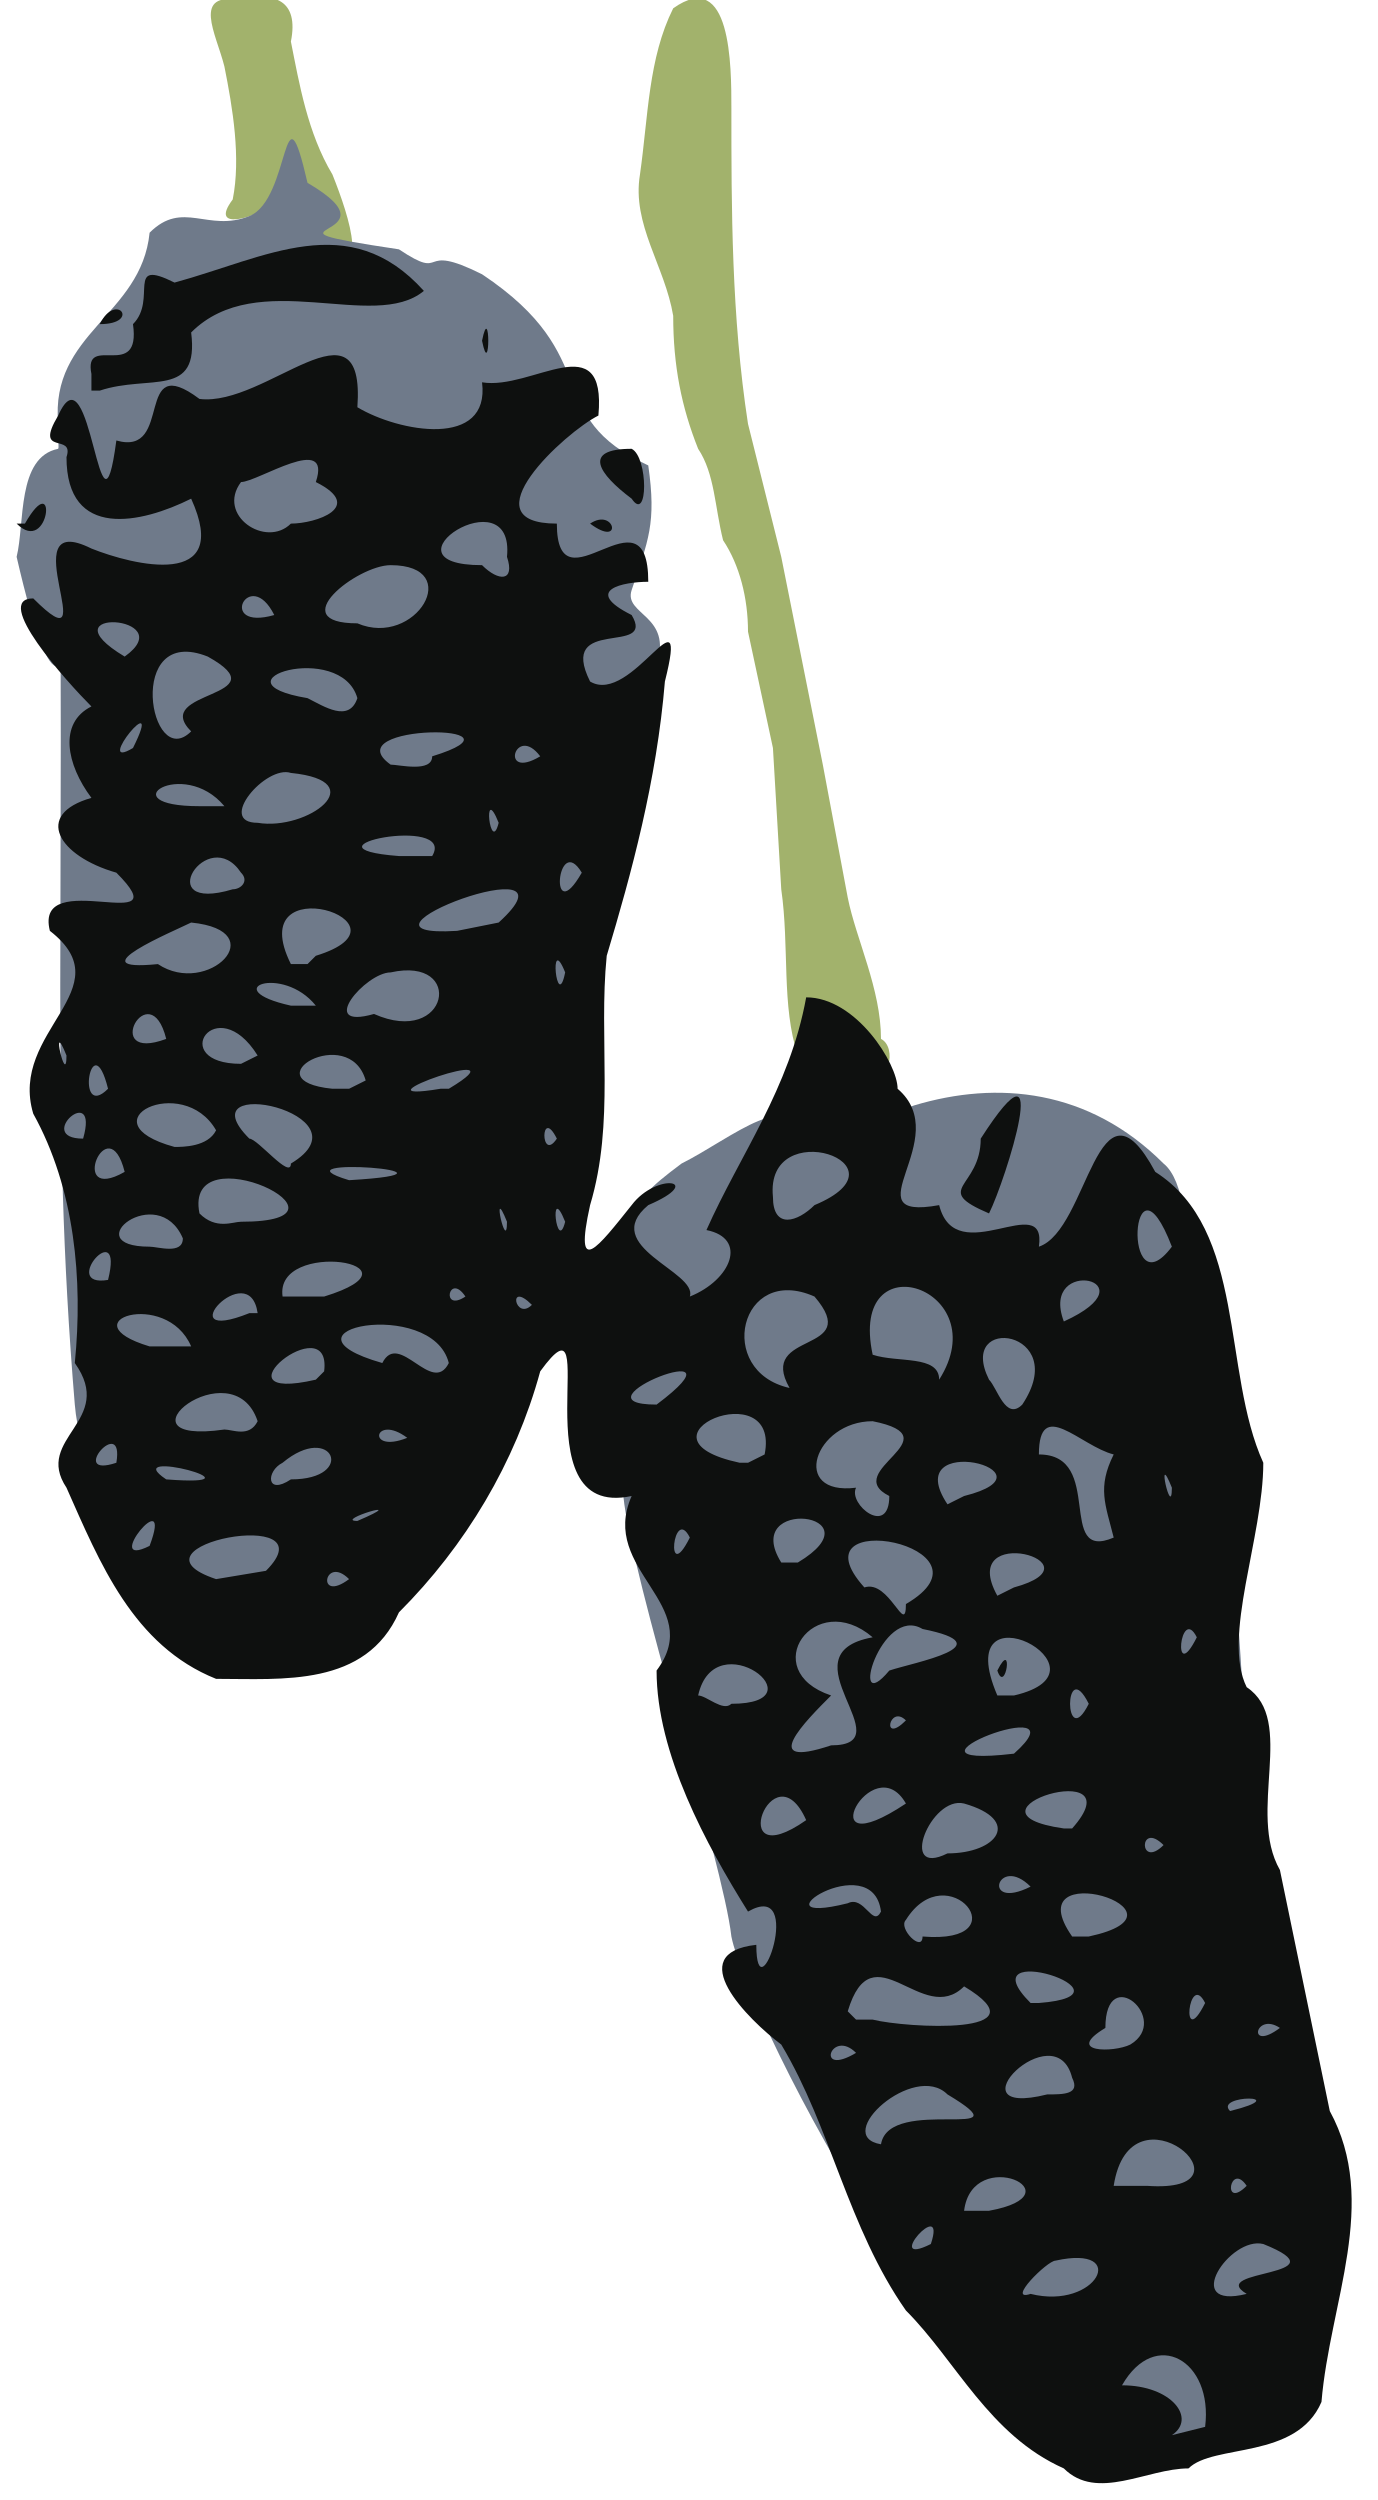
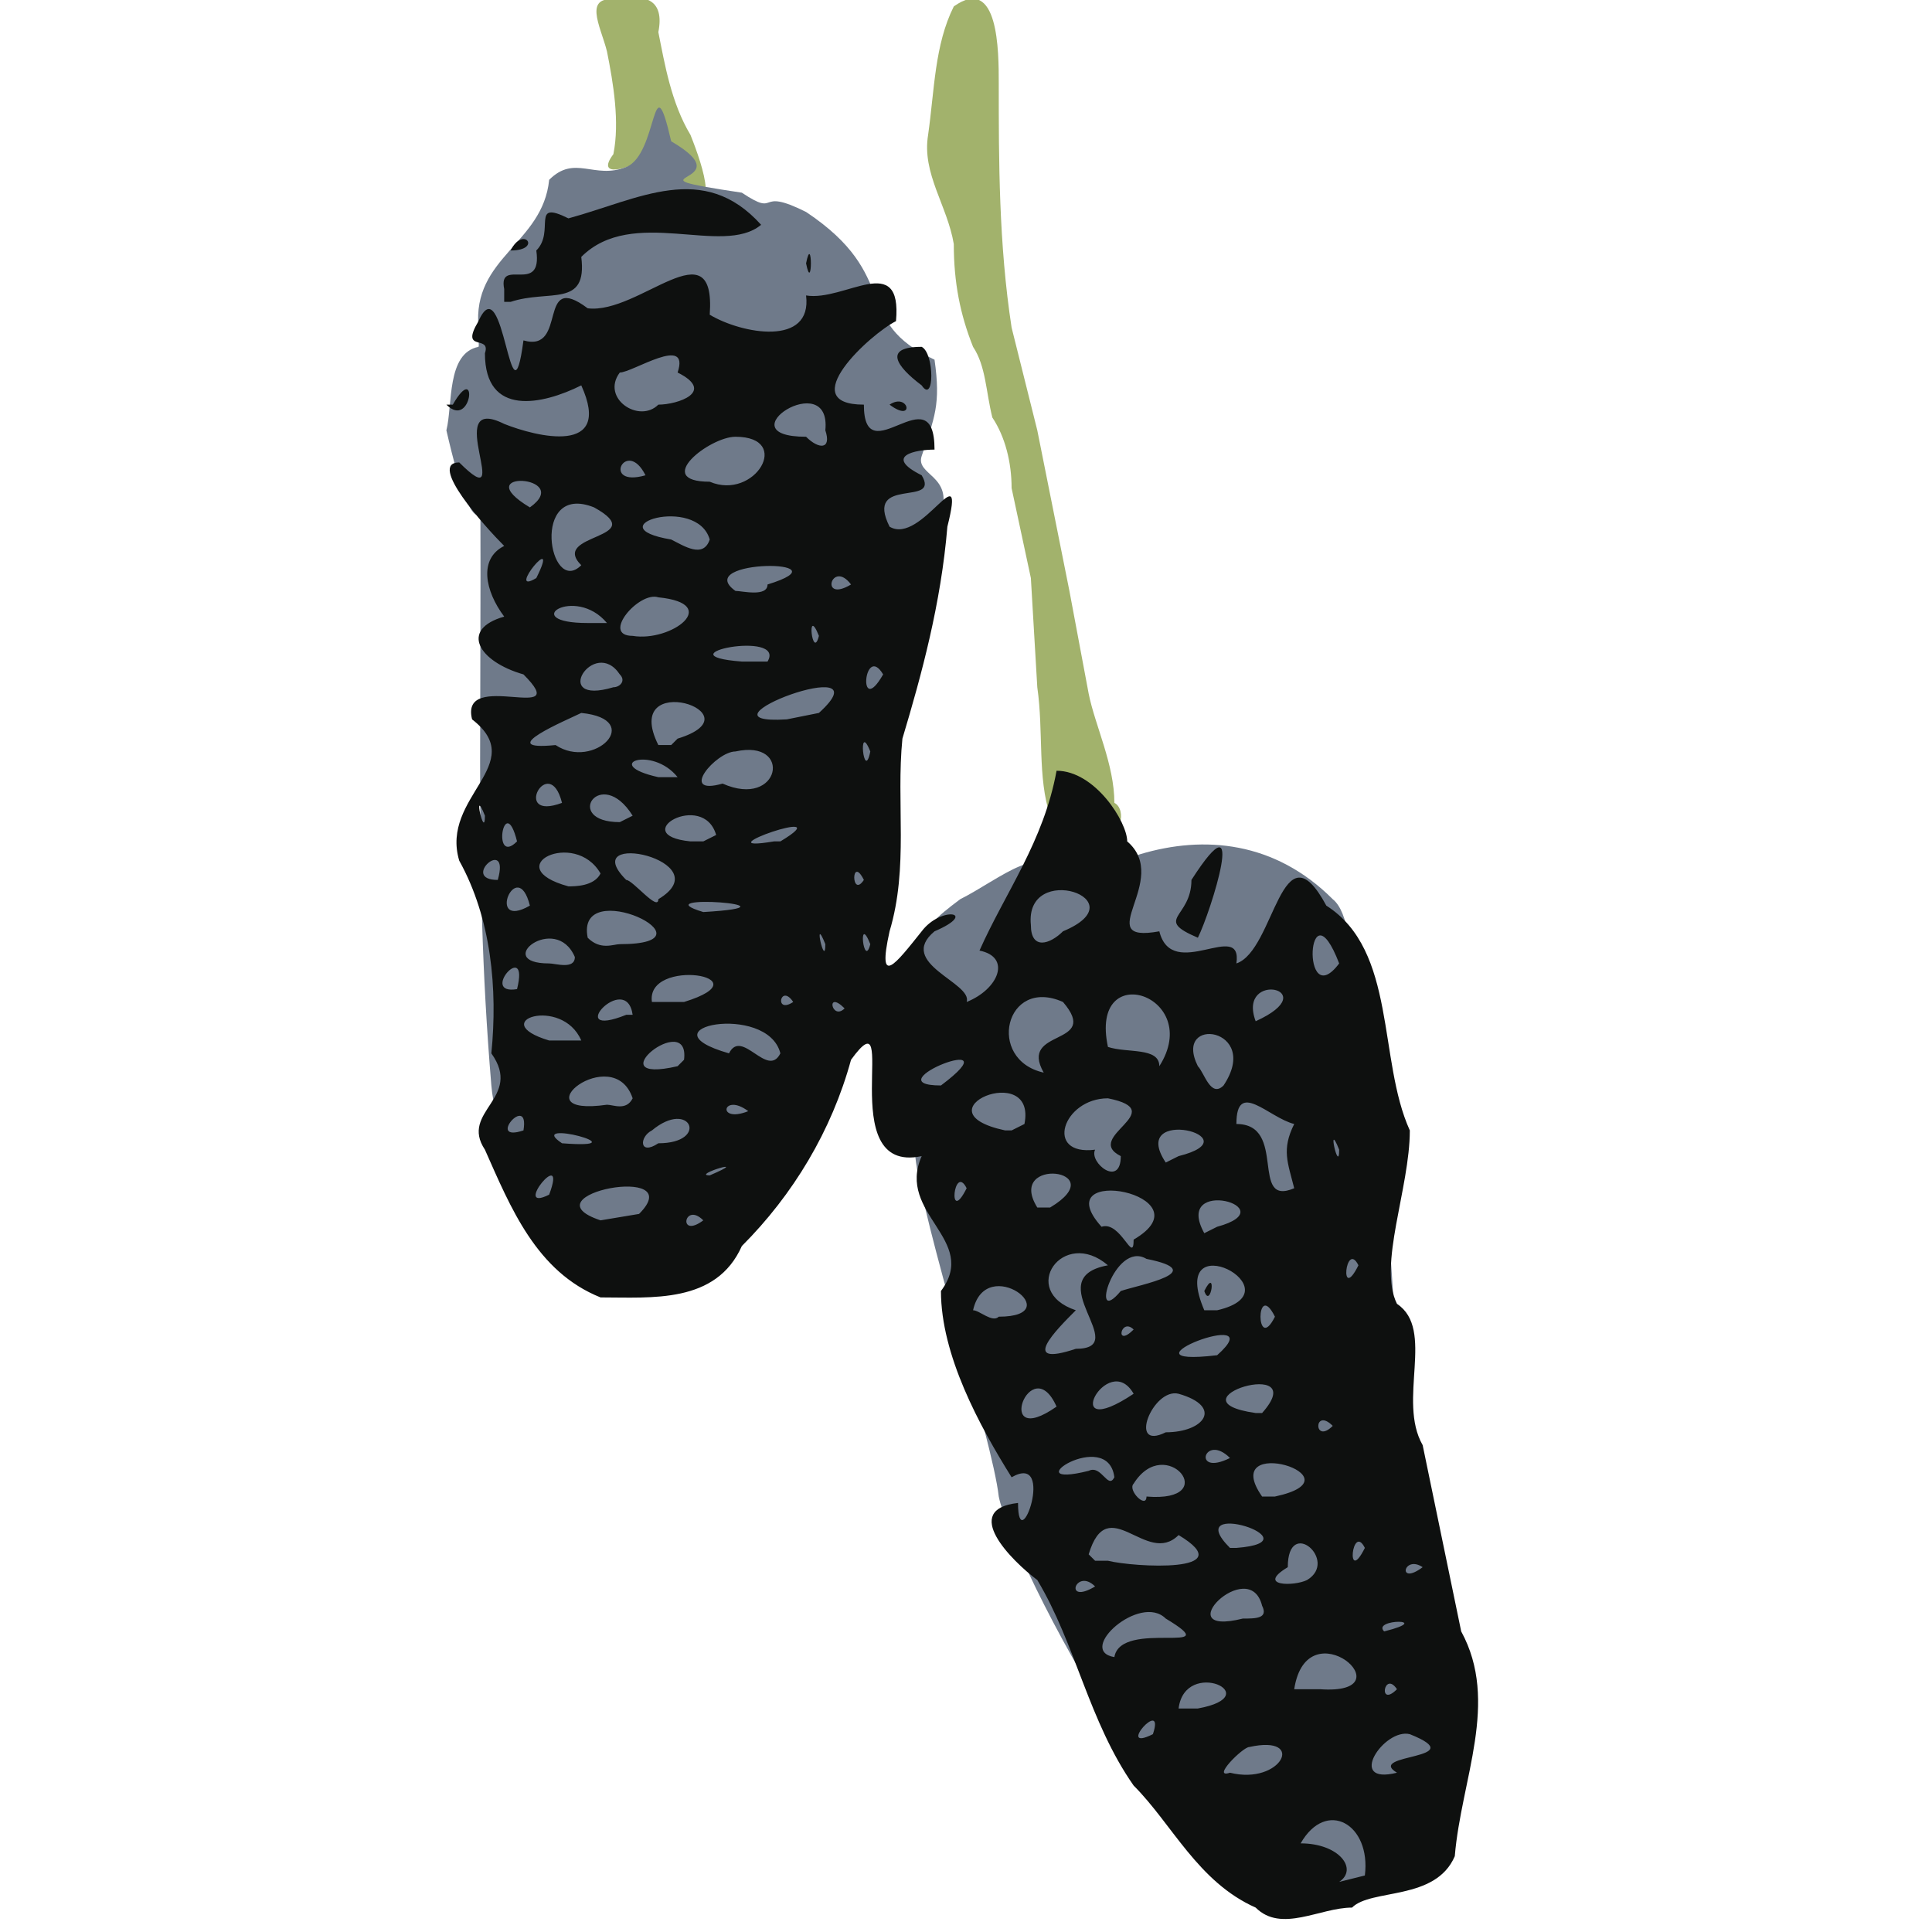
- <svg xmlns="http://www.w3.org/2000/svg" viewBox="0 0 165.8 300.8">
+ <svg xmlns="http://www.w3.org/2000/svg" width="32" height="32" viewBox="0 0 165.8 300.8">
  <path fill="#a2b26c" d="M104 129c-5 0-9-4-8-2-2-6-1-13-2-20l-1-17-3-14c0-4-1-8-3-11-1-4-1-8-3-11-2-5-3-10-3-16-1-6-5-11-4-17 1-7 1-14 4-20 7-5 7 7 7 12 0 12 0 25 2 38l4 16 5 25 3 16c1 5 4 11 4 17 2 1 1 6-2 4zM38 30c-8-11 4-10-6-5-1 1-7 3-4-1 1-5 0-11-1-16-1-4-4-9 2-8 4-1 7 0 6 5 1 5 2 11 5 16 2 5 5 14-2 9z" />
  <path fill="#6f7a8a" d="M76 147c1-3 2-4 6-7 6-3 14-10 14-2l14-5c10-3 21-2 30 7 5 4 2 26 5 31 5 10 4 46 7 57 3 13 5 39 6 49 0 17-14 16-22 18-18 3-46-52-48-62-1-9-12-43-13-53 0-4-2-29 1-33zM2 67c1-4 0-12 5-13 2-9 4 52-5 13Zm73 24c-4 13-3 43-5 53-1 15-29 57-38 55-10 0-22-18-23-30-3-36-1-59-2-118-1-11 10-13 11-23 4-4 7 0 12-2s4-17 7-4c12 7-9 5 11 8 6 4 2-1 10 3 15 10 7 17 20 23 1 7 0 9-2 15-1 3 5 3 3 9z" />
  <path fill="#0e100f" d="M128 297c-9-4-13-13-19-19-7-10-9-22-15-32-4-3-12-11-3-12 0 9 6-8-1-4-5-8-11-19-11-29 6-8-7-12-3-21-14 3-3-26-11-15-3 11-9 21-17 29-4 9-14 8-22 8-10-4-14-14-18-23-4-6 6-8 1-15 1-10 0-21-5-30-3-10 11-15 2-22-2-8 16 1 8-7-7-2-10-7-3-9-3-4-4-9 0-11-3-3-12-13-7-13 9 9-3-11 7-6 5 2 17 5 12-6-6 3-15 5-15-5 1-3-4 0-1-5 4-9 5 18 7 3 7 2 2-11 10-5 8 1 20-13 19 1 5 3 16 5 15-3 6 1 15-7 14 4-4 2-16 13-5 13 0 11 11-5 11 7-3 0-8 1-2 4 3 5-9 0-5 8 5 3 12-12 9 0-1 12-4 23-7 33-1 10 1 20-2 30-2 9 1 5 5 0 3-4 9-3 2 0-6 5 6 8 5 11 5-2 7-7 2-8 4-9 10-17 12-28 6 0 11 8 11 11 7 6-6 16 5 14 2 8 13-2 12 5 6-2 7-22 14-9 11 7 8 24 13 35 0 9-5 21-2 27 6 4 0 15 4 22l6 29c6 11 0 23-1 35-3 7-13 5-16 8-5 0-11 4-15 0zm17-5c1-8-6-12-10-5 6 0 9 4 6 6l4-1zm-21-16c8 2 12-6 3-4-1 0-6 5-3 4zm26 0c-5-3 12-2 2-6-4-1-10 8-2 6zm-38-6c2-6-6 3 0 0zm7-4c11-2-2-8-3 0h3zm19-3c14 1-2-13-4 0h4zm12 0c-2-3-3 3 0 0zm-44-5c1-6 18 0 8-6-4-4-14 5-8 6zm42-4c8-2-2-2 0 0zm-19-4c-2-8-15 5-3 2 2 0 4 0 3-2zm-26-3c-3-3-5 3 0 0zm33-1c5-3-3-10-3-2-5 3 1 3 3 2zm18-2c-3-2-4 3 0 0zm-49-1c4 1 21 2 11-4-5 5-11-7-14 3l1 1zm40-2c-2-4-3 6 0 0zm-20 0c13-1-9-8-1 0h1zm-14-8c12 1 3-10-2-2-1 1 2 4 2 2zm20 0c14-3-9-10-2 0zm-25-3c-1-8-16 2-4-1 2-1 3 3 4 1zm18-3c-4-4-6 3 0 0zm-10-4c6 0 9-4 2-6-4-1-8 9-2 6zm26-1c-3-3-3 3 0 0zm-43-3c-4-9-10 7 0 0zm32 1c8-9-15-2-1 0zm-20-3c-4-7-12 8 0 0zm13-6c9-8-17 2 0 0zm-22-1c9 0-6-11 5-13-7-6-14 4-5 7-3 3-9 9 0 6zm9-3c-2-2-3 3 0 0zm22-2c-3-6-3 6 0 0zm-43 0c11 0-2-10-4-1 1 0 3 2 4 1zm34-1c13-3-8-14-2 0h2zm-2-3c2-4 1 3 0 0zm-13 0c3-1 14-3 4-5-5-3-9 11-4 5zm37-4c-2-4-3 6 0 0zm-35-4c12-7-14-12-5-2 3-1 5 6 5 2zm13-2c11-3-7-8-2 1l2-1zm-80-1c-3-3-4 3 0 0zm-10-1c8-8-18-3-6 1l6-1zm64-1c10-6-7-8-2 0h1zm-78-2c3-8-6 3 0 0zm65-1c-2-4-3 6 0 0zm51 0c-1-4-2-6 0-10-4-1-9-7-9 0 8 0 2 13 9 10zm-91-2c7-3-3 0 0 0zm64-3c-6-3 8-7-2-9-7 0-10 9-2 8-1 2 4 6 4 1zm9 0c12-3-8-8-2 1zm25-1c-2-5 0 4 0 0zm-121-1c13 1-6-4 0 0zm15 0c8 0 5-7-1-2-2 1-2 4 1 2zm-21-2c1-6-6 2 0 0zm78-1c2-10-17-2-3 1h1zm-43-2c-4-3-5 2 0 0zm-18-2c-3-9-18 3-4 1 1 0 3 1 4-1zm48-2c12-9-11 0 0 0zm44 0c6-9-8-11-4-3 1 1 2 5 4 3zm-28-2c-4-7 9-4 3-11-9-4-12 9-3 11zm-56-2c1-8-14 4-1 1zm74 1c7-11-11-17-8-3 3 1 8 0 8 3zm-59-2c-2-8-22-4-8 0 2-4 6 4 8 0zm-31-2c-3-7-15-3-5 0h5zm105-3c11-5-3-8 0 0zm-97-1c-1-7-11 4-1 0h1zm33-1c-3-3-2 2 0 0zm-25-1c13-4-6-7-5 0h5zm17 0c-2-3-3 2 0 0zm-43-2c2-8-6 1 0 0zm128-4c-5-13-6 8 0 0zm-119-1c-3-7-13 1-4 1 1 0 4 1 4-1zm7-2c16 0-7-11-5-1 2 2 4 1 5 1zm32 0c-2-5 0 4 0 0zm7 0c-2-5-1 4 0 0zm30-2c12-5-6-11-5-1 0 4 3 3 5 1zm-56-3c17-1-10-3 0 0zm-27-1c-2-8-7 4 0 0zm20-1c10-6-13-11-5-3 1 0 5 5 5 3zm-25-3c2-7-6 0 0 0zm16-1c-4-7-16-1-5 2 1 0 4 0 5-2zm41 1c-2-4-2 3 0 0zm-54-6c-2-8-4 4 0 0zm41 0c10-6-13 2-1 0zm-10-1c-2-7-14 0-4 1h2zm-36-3c-2-5 0 4 0 0zm23 0c-5-8-11 1-2 1l2-1zm-11-2c-2-8-8 3 0 0zm25-3c9 4 11-7 2-5-3 0-9 7-2 5zm-7-1c-4-5-12-2-3 0h3zm30-4c-2-5-1 5 0 0zm-49-1c6 4 14-4 4-5-2 1-14 6-4 5zm19-1c13-4-9-11-3 1h2zm22-4c11-10-21 2-5 1l5-1zm-31-6c-4-6-11 5-1 2 1 0 2-1 1-2zm41 0c-3-5-4 7 0 0zm-18-2c3-5-17-1-4 0h4zm-21-4c6 1 14-5 4-6-3-1-9 6-4 6zm29 0c-2-5-1 4 0 0zm-33-2c-5-6-14 0-3 0h1zm25-6c13-4-12-4-5 1 1 0 5 1 5-1zm13 0c-3-4-5 3 0 0zm-49-1c4-8-5 3 0 0zm7-2c-5-5 11-4 2-9-10-4-7 14-2 9zm20-4c-2-7-18-2-6 0 2 1 5 3 6 0zm-28-5c7-5-10-6 0 0zm28-4c7 3 13-7 4-7-4 0-13 7-4 7zm-10-1c-3-6-7 2 0 0zm28-7c1-10-16 1-3 1 2 2 4 2 3-1zm-26-4c3 0 9-2 3-5 2-6-7 0-9 0-3 4 3 8 6 5zm84 83c-7-3-1-3-1-9 9-14 3 5 1 9zM3 63c4-7 3 4-1 0zm68 0c3-2 4 3 0 0zm5-3c-4-3-6-6 0-6 2 1 2 9 0 6zM11 45c-1-5 6 1 5-6 3-3-1-8 5-5 11-3 21-9 30 1-6 5-20-3-28 5 1 8-5 5-11 7h-1zm47-4c1-5 1 5 0 0zm-46-2c2-4 5 0 0 0z" />
</svg>
